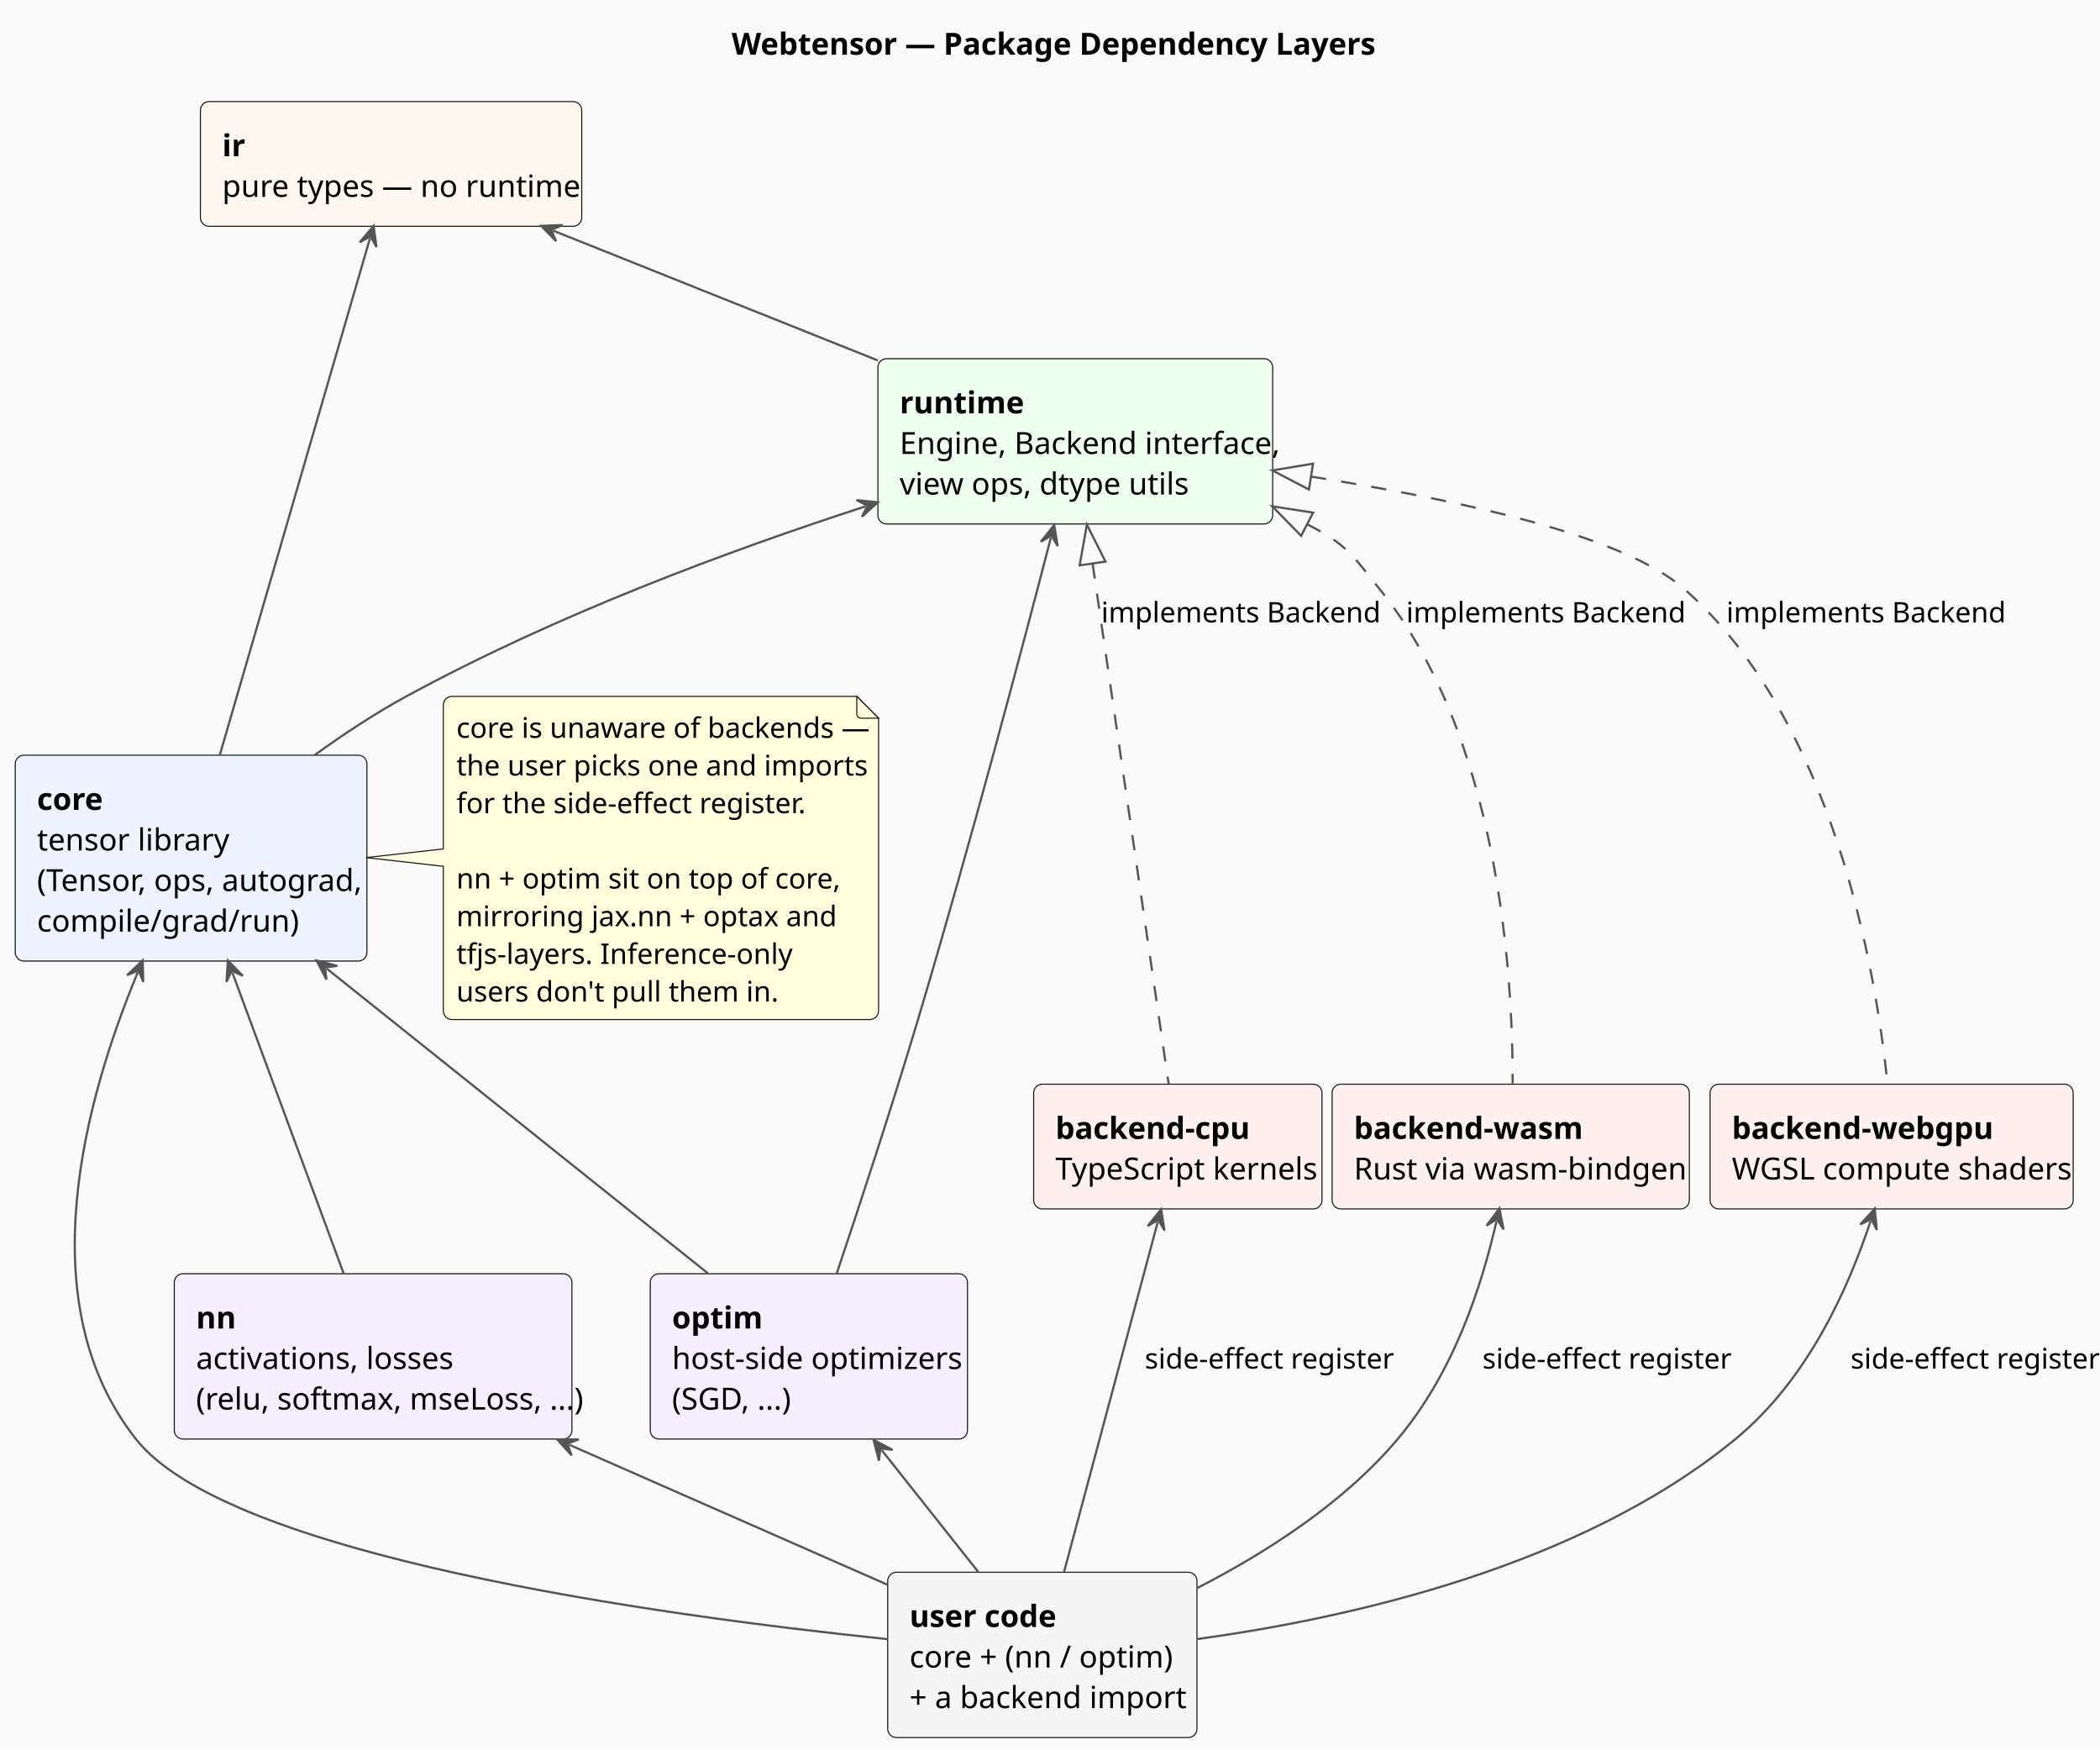
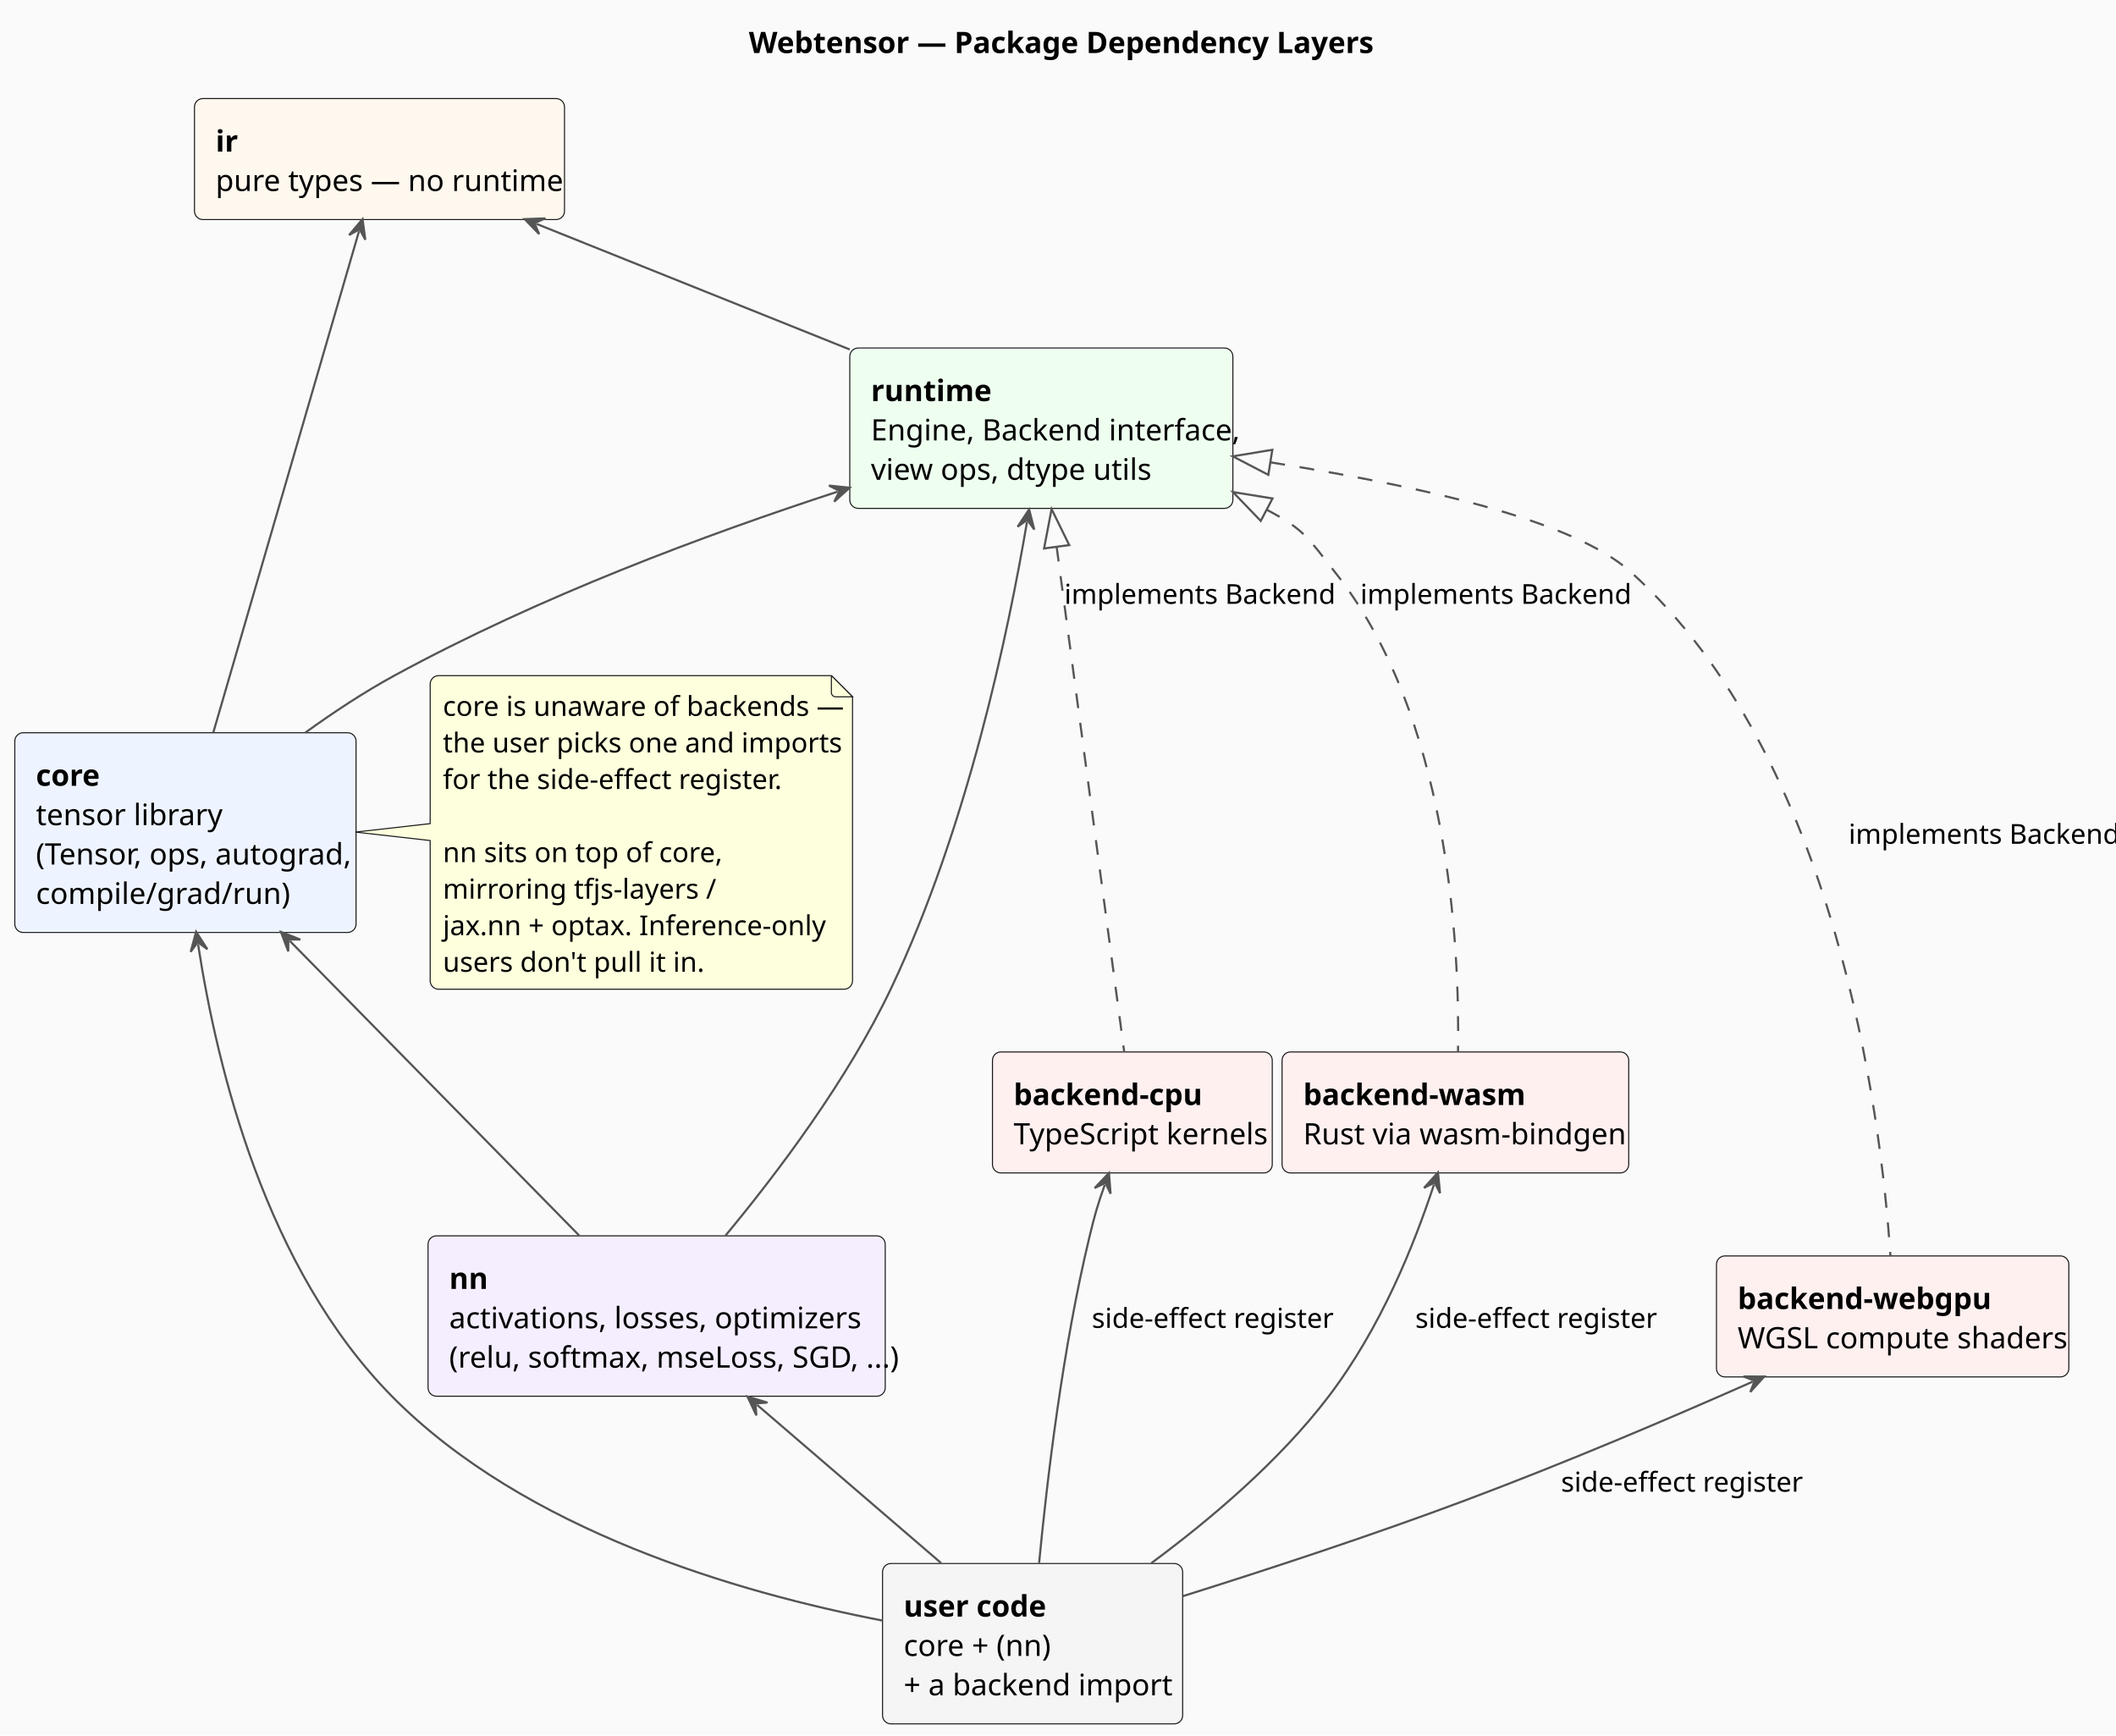
- <svg xmlns="http://www.w3.org/2000/svg" contentStyleType="text/css" data-diagram-type="DESCRIPTION" height="803px" preserveAspectRatio="none" style="width:964px;height:803px;background:#FAFAFA;" version="1.1" viewBox="0 0 964 803" width="964px" zoomAndPan="magnify">
+ <svg xmlns="http://www.w3.org/2000/svg" contentStyleType="text/css" data-diagram-type="DESCRIPTION" height="821px" preserveAspectRatio="none" style="width:1001px;height:821px;background:#FAFAFA;" version="1.1" viewBox="0 0 1001 821" width="1001px" zoomAndPan="magnify">
  <defs />
  <g>
-     <rect fill="#FAFAFA" height="803" style="stroke:none;stroke-width:1;" width="964" x="0" y="0" />
-     <text fill="#000000" font-family="Segoe UI" font-size="14" font-weight="bold" lengthAdjust="spacing" textLength="279.125" x="335.879" y="25.107">Webtensor — Package Dependency Layers</text>
+     <rect fill="#FAFAFA" height="821" style="stroke:none;stroke-width:1;" width="1001" x="0" y="0" />
+     <text fill="#000000" font-family="Segoe UI" font-size="14" font-weight="bold" lengthAdjust="spacing" textLength="279.125" x="354.244" y="25.107">Webtensor — Package Dependency Layers</text>
    <g class="entity" data-entity="ir" data-source-line="9" data-uid="ent0002" id="entity_ir">
      <rect fill="#FFF8EE" height="57.242" rx="4" ry="4" style="stroke:#181818;stroke-width:0.5;" width="175.046" x="92" y="46.621" />
      <text fill="#000000" font-family="Segoe UI" font-size="14" font-weight="bold" lengthAdjust="spacing" textLength="9.55" x="102" y="71.728">ir</text>
      <text fill="#000000" font-family="Segoe UI" font-size="14" lengthAdjust="spacing" textLength="155.046" x="102" y="90.35">pure types — no runtime</text>
    </g>
    <g class="entity" data-entity="runtime" data-source-line="11" data-uid="ent0003" id="entity_runtime">
-       <rect fill="#EEFFF0" height="75.863" rx="4" ry="4" style="stroke:#181818;stroke-width:0.5;" width="181.226" x="403" y="164.621" />
-       <text fill="#000000" font-family="Segoe UI" font-size="14" font-weight="bold" lengthAdjust="spacing" textLength="52.336" x="413" y="189.728">runtime</text>
-       <text fill="#000000" font-family="Segoe UI" font-size="14" lengthAdjust="spacing" textLength="161.226" x="413" y="208.35">Engine, Backend interface,</text>
-       <text fill="#000000" font-family="Segoe UI" font-size="14" lengthAdjust="spacing" textLength="125.152" x="413" y="226.971">view ops, dtype utils</text>
+       <rect fill="#EEFFF0" height="75.863" rx="4" ry="4" style="stroke:#181818;stroke-width:0.5;" width="181.226" x="402" y="164.621" />
+       <text fill="#000000" font-family="Segoe UI" font-size="14" font-weight="bold" lengthAdjust="spacing" textLength="52.336" x="412" y="189.728">runtime</text>
+       <text fill="#000000" font-family="Segoe UI" font-size="14" lengthAdjust="spacing" textLength="161.226" x="412" y="208.35">Engine, Backend interface,</text>
+       <text fill="#000000" font-family="Segoe UI" font-size="14" lengthAdjust="spacing" textLength="125.152" x="412" y="226.971">view ops, dtype utils</text>
    </g>
    <g class="entity" data-entity="core" data-source-line="13" data-uid="ent0004" id="entity_core">
      <rect fill="#EEF4FF" height="94.484" rx="4" ry="4" style="stroke:#181818;stroke-width:0.5;" width="161.435" x="7" y="346.621" />
      <text fill="#000000" font-family="Segoe UI" font-size="14" font-weight="bold" lengthAdjust="spacing" textLength="28.424" x="17" y="371.728">core</text>
      <text fill="#000000" font-family="Segoe UI" font-size="14" lengthAdjust="spacing" textLength="81.478" x="17" y="390.35">tensor library</text>
      <text fill="#000000" font-family="Segoe UI" font-size="14" lengthAdjust="spacing" textLength="141.435" x="17" y="408.971">(Tensor, ops, autograd,</text>
      <text fill="#000000" font-family="Segoe UI" font-size="14" lengthAdjust="spacing" textLength="113.388" x="17" y="427.592">compile/grad/run)</text>
    </g>
    <g class="entity" data-entity="nn" data-source-line="15" data-uid="ent0005" id="entity_nn">
-       <rect fill="#F5EEFF" height="75.863" rx="4" ry="4" style="stroke:#181818;stroke-width:0.5;" width="182.538" x="80" y="584.621" />
-       <text fill="#000000" font-family="Segoe UI" font-size="14" font-weight="bold" lengthAdjust="spacing" textLength="16.939" x="90" y="609.729">nn</text>
-       <text fill="#000000" font-family="Segoe UI" font-size="14" lengthAdjust="spacing" textLength="109.361" x="90" y="628.35">activations, losses</text>
-       <text fill="#000000" font-family="Segoe UI" font-size="14" lengthAdjust="spacing" textLength="162.538" x="90" y="646.971">(relu, softmax, mseLoss, ...)</text>
+       <rect fill="#F5EEFF" height="75.863" rx="4" ry="4" style="stroke:#181818;stroke-width:0.5;" width="216.267" x="202.5" y="584.621" />
+       <text fill="#000000" font-family="Segoe UI" font-size="14" font-weight="bold" lengthAdjust="spacing" textLength="16.939" x="212.5" y="609.729">nn</text>
+       <text fill="#000000" font-family="Segoe UI" font-size="14" lengthAdjust="spacing" textLength="180.708" x="212.5" y="628.35">activations, losses, optimizers</text>
+       <text fill="#000000" font-family="Segoe UI" font-size="14" lengthAdjust="spacing" textLength="196.267" x="212.5" y="646.971">(relu, softmax, mseLoss, SGD, ...)</text>
    </g>
-     <g class="entity" data-entity="optim" data-source-line="16" data-uid="ent0006" id="entity_optim">
-       <rect fill="#F5EEFF" height="75.863" rx="4" ry="4" style="stroke:#181818;stroke-width:0.5;" width="145.617" x="298.5" y="584.621" />
-       <text fill="#000000" font-family="Segoe UI" font-size="14" font-weight="bold" lengthAdjust="spacing" textLength="39.491" x="308.5" y="609.729">optim</text>
-       <text fill="#000000" font-family="Segoe UI" font-size="14" lengthAdjust="spacing" textLength="125.617" x="308.5" y="628.35">host-side optimizers</text>
-       <text fill="#000000" font-family="Segoe UI" font-size="14" lengthAdjust="spacing" textLength="51.283" x="308.5" y="646.971">(SGD, ...)</text>
+     <g class="entity" data-entity="cpu" data-source-line="17" data-uid="ent0006" id="entity_cpu">
+       <rect fill="#FFF0F0" height="57.242" rx="4" ry="4" style="stroke:#181818;stroke-width:0.5;" width="132.356" x="469.5" y="497.621" />
+       <text fill="#000000" font-family="Segoe UI" font-size="14" font-weight="bold" lengthAdjust="spacing" textLength="85.005" x="479.5" y="522.729">backend-cpu</text>
+       <text fill="#000000" font-family="Segoe UI" font-size="14" lengthAdjust="spacing" textLength="112.356" x="479.5" y="541.35">TypeScript kernels</text>
    </g>
-     <g class="entity" data-entity="cpu" data-source-line="18" data-uid="ent0007" id="entity_cpu">
-       <rect fill="#FFF0F0" height="57.242" rx="4" ry="4" style="stroke:#181818;stroke-width:0.5;" width="132.356" x="474.5" y="497.621" />
-       <text fill="#000000" font-family="Segoe UI" font-size="14" font-weight="bold" lengthAdjust="spacing" textLength="85.005" x="484.5" y="522.729">backend-cpu</text>
-       <text fill="#000000" font-family="Segoe UI" font-size="14" lengthAdjust="spacing" textLength="112.356" x="484.5" y="541.35">TypeScript kernels</text>
+     <g class="entity" data-entity="wasm" data-source-line="18" data-uid="ent0007" id="entity_wasm">
+       <rect fill="#FFF0F0" height="57.242" rx="4" ry="4" style="stroke:#181818;stroke-width:0.5;" width="163.985" x="606.5" y="497.621" />
+       <text fill="#000000" font-family="Segoe UI" font-size="14" font-weight="bold" lengthAdjust="spacing" textLength="98.814" x="616.5" y="522.729">backend-wasm</text>
+       <text fill="#000000" font-family="Segoe UI" font-size="14" lengthAdjust="spacing" textLength="143.985" x="616.5" y="541.35">Rust via wasm-bindgen</text>
    </g>
-     <g class="entity" data-entity="wasm" data-source-line="19" data-uid="ent0008" id="entity_wasm">
-       <rect fill="#FFF0F0" height="57.242" rx="4" ry="4" style="stroke:#181818;stroke-width:0.5;" width="163.985" x="611.5" y="497.621" />
-       <text fill="#000000" font-family="Segoe UI" font-size="14" font-weight="bold" lengthAdjust="spacing" textLength="98.814" x="621.5" y="522.729">backend-wasm</text>
-       <text fill="#000000" font-family="Segoe UI" font-size="14" lengthAdjust="spacing" textLength="143.985" x="621.5" y="541.35">Rust via wasm-bindgen</text>
+     <g class="entity" data-entity="webgpu" data-source-line="19" data-uid="ent0008" id="entity_webgpu">
+       <rect fill="#FFF0F0" height="57.242" rx="4" ry="4" style="stroke:#181818;stroke-width:0.5;" width="166.685" x="812" y="594.121" />
+       <text fill="#000000" font-family="Segoe UI" font-size="14" font-weight="bold" lengthAdjust="spacing" textLength="114.372" x="822" y="619.229">backend-webgpu</text>
+       <text fill="#000000" font-family="Segoe UI" font-size="14" lengthAdjust="spacing" textLength="146.685" x="822" y="637.85">WGSL compute shaders</text>
    </g>
-     <g class="entity" data-entity="webgpu" data-source-line="20" data-uid="ent0009" id="entity_webgpu">
-       <rect fill="#FFF0F0" height="57.242" rx="4" ry="4" style="stroke:#181818;stroke-width:0.5;" width="166.685" x="785" y="497.621" />
-       <text fill="#000000" font-family="Segoe UI" font-size="14" font-weight="bold" lengthAdjust="spacing" textLength="114.372" x="795" y="522.729">backend-webgpu</text>
-       <text fill="#000000" font-family="Segoe UI" font-size="14" lengthAdjust="spacing" textLength="146.685" x="795" y="541.35">WGSL compute shaders</text>
+     <g class="entity" data-entity="user" data-source-line="21" data-uid="ent0009" id="entity_user">
+       <rect fill="#F5F5F5" height="75.863" rx="4" ry="4" style="stroke:#181818;stroke-width:0.5;" width="141.967" x="417.5" y="739.621" />
+       <text fill="#000000" font-family="Segoe UI" font-size="14" font-weight="bold" lengthAdjust="spacing" textLength="63.157" x="427.5" y="764.729">user code</text>
+       <text fill="#000000" font-family="Segoe UI" font-size="14" lengthAdjust="spacing" textLength="68.4" x="427.5" y="783.35">core + (nn)</text>
+       <text fill="#000000" font-family="Segoe UI" font-size="14" lengthAdjust="spacing" textLength="121.967" x="427.5" y="801.971">+ a backend import</text>
    </g>
-     <g class="entity" data-entity="user" data-source-line="22" data-uid="ent0010" id="entity_user">
-       <rect fill="#F5F5F5" height="75.863" rx="4" ry="4" style="stroke:#181818;stroke-width:0.5;" width="141.967" x="407.5" y="721.621" />
-       <text fill="#000000" font-family="Segoe UI" font-size="14" font-weight="bold" lengthAdjust="spacing" textLength="63.157" x="417.5" y="746.729">user code</text>
-       <text fill="#000000" font-family="Segoe UI" font-size="14" lengthAdjust="spacing" textLength="118.152" x="417.5" y="765.35">core + (nn / optim)</text>
-       <text fill="#000000" font-family="Segoe UI" font-size="14" lengthAdjust="spacing" textLength="121.967" x="417.5" y="783.971">+ a backend import</text>
-     </g>
-     <g class="entity" data-entity="GMN26" data-source-line="43" data-uid="ent0027" id="entity_GMN26">
+     <g class="entity" data-entity="GMN23" data-source-line="40" data-uid="ent0024" id="entity_GMN23">
      <path d="M203.5,323.621 L203.5,389.621 L168.08,393.621 L203.5,397.621 L203.5,463.949 A4,4 0 0 0 207.5,467.949 L399.301,467.949 A4,4 0 0 0 403.301,463.949 L403.301,329.621 L393.301,319.621 L207.5,319.621 A4,4 0 0 0 203.5,323.621" fill="#FEFFDD" style="stroke:#181818;stroke-width:0.5;" />
      <path d="M393.301,319.621 L393.301,327.621 A2,2 0 0 0 395.301,329.621 L403.301,329.621 L393.301,319.621" fill="#FEFFDD" style="stroke:#181818;stroke-width:0.5;" />
      <text fill="#000000" font-family="Segoe UI" font-size="13" lengthAdjust="spacing" textLength="178.801" x="209.5" y="338.649">core is unaware of backends —</text>
      <text fill="#000000" font-family="Segoe UI" font-size="13" lengthAdjust="spacing" textLength="176.776" x="209.5" y="355.94">the user picks one and imports</text>
      <text fill="#000000" font-family="Segoe UI" font-size="13" lengthAdjust="spacing" textLength="152.09" x="209.5" y="373.231">for the side-effect register.</text>
      <text fill="#000000" font-family="Segoe UI" font-size="13" lengthAdjust="spacing" textLength="3.561" x="209.5" y="390.522"> </text>
-       <text fill="#000000" font-family="Segoe UI" font-size="13" lengthAdjust="spacing" textLength="169.698" x="209.5" y="407.813">nn + optim sit on top of core,</text>
-       <text fill="#000000" font-family="Segoe UI" font-size="13" lengthAdjust="spacing" textLength="163.954" x="209.5" y="425.104">mirroring jax.nn + optax and</text>
-       <text fill="#000000" font-family="Segoe UI" font-size="13" lengthAdjust="spacing" textLength="144.377" x="209.5" y="442.396">tfjs-layers. Inference-only</text>
-       <text fill="#000000" font-family="Segoe UI" font-size="13" lengthAdjust="spacing" textLength="138.353" x="209.5" y="459.687">users don't pull them in.</text>
+       <text fill="#000000" font-family="Segoe UI" font-size="13" lengthAdjust="spacing" textLength="125.189" x="209.5" y="407.813">nn sits on top of core,</text>
+       <text fill="#000000" font-family="Segoe UI" font-size="13" lengthAdjust="spacing" textLength="121.094" x="209.5" y="425.104">mirroring tfjs-layers /</text>
+       <text fill="#000000" font-family="Segoe UI" font-size="13" lengthAdjust="spacing" textLength="170.676" x="209.5" y="442.396">jax.nn + optax. Inference-only</text>
+       <text fill="#000000" font-family="Segoe UI" font-size="13" lengthAdjust="spacing" textLength="116.149" x="209.5" y="459.687">users don't pull it in.</text>
    </g>
-     <g class="link" data-entity-1="ir" data-entity-2="runtime" data-source-line="24" data-uid="lnk11" id="link_ir_runtime">
-       <path d="M253.981,105.888 C299.381,124.038 353.75,145.761 402.98,165.441" fill="none" id="ir-backto-runtime" style="stroke:#555555;stroke-width:1;" />
-       <polygon fill="#555555" points="248.41,103.661,255.282,110.716,253.053,105.517,258.252,103.288,248.41,103.661" style="stroke:#555555;stroke-width:1;" />
+     <g class="link" data-entity-1="ir" data-entity-2="runtime" data-source-line="23" data-uid="lnk10" id="link_ir_runtime">
+       <path d="M253.759,105.894 C298.929,124.004 352.96,145.671 401.98,165.321" fill="none" id="ir-backto-runtime" style="stroke:#555555;stroke-width:1;" />
+       <polygon fill="#555555" points="248.19,103.661,255.055,110.723,252.831,105.522,258.032,103.298,248.19,103.661" style="stroke:#555555;stroke-width:1;" />
    </g>
-     <g class="link" data-entity-1="ir" data-entity-2="core" data-source-line="25" data-uid="lnk12" id="link_ir_core">
+     <g class="link" data-entity-1="ir" data-entity-2="core" data-source-line="24" data-uid="lnk11" id="link_ir_core">
      <path d="M169.825,109.412 C154.015,163.782 120.33,279.671 100.91,346.491" fill="none" id="ir-backto-core" style="stroke:#555555;stroke-width:1;" />
      <polygon fill="#555555" points="171.5,103.651,165.146,111.176,170.104,108.452,172.828,113.41,171.5,103.651" style="stroke:#555555;stroke-width:1;" />
    </g>
-     <g class="link" data-entity-1="runtime" data-entity-2="core" data-source-line="26" data-uid="lnk13" id="link_runtime_core">
-       <path d="M397.284,232.406 C334.584,252.786 255.94,281.841 186.5,319.621 C172.24,327.381 157.73,336.961 144.36,346.611" fill="none" id="runtime-backto-core" style="stroke:#555555;stroke-width:1;" />
-       <polygon fill="#555555" points="402.99,230.551,393.194,229.529,398.235,232.097,395.667,237.137,402.99,230.551" style="stroke:#555555;stroke-width:1;" />
+     <g class="link" data-entity-1="runtime" data-entity-2="core" data-source-line="25" data-uid="lnk12" id="link_runtime_core">
+       <path d="M396.247,232.574 C333.797,252.974 255.6,281.971 186.5,319.621 C172.25,327.381 157.73,336.971 144.37,346.621" fill="none" id="runtime-backto-core" style="stroke:#555555;stroke-width:1;" />
+       <polygon fill="#555555" points="401.95,230.711,392.153,229.703,397.197,232.264,394.637,237.308,401.95,230.711" style="stroke:#555555;stroke-width:1;" />
    </g>
-     <g class="link" data-entity-1="runtime" data-entity-2="cpu" data-source-line="27" data-uid="lnk14" id="link_runtime_cpu">
-       <path d="M501.543,258.622 C511.082,323.912 528.04,439.871 536.48,497.591" fill="none" id="runtime-backto-cpu" style="stroke:#555555;stroke-width:1;stroke-dasharray:7.0,7.0;" />
-       <polygon fill="none" points="498.94,240.811,495.606,259.49,507.479,257.755,498.94,240.811" style="stroke:#555555;stroke-width:1;" />
-       <text fill="#000000" font-family="Segoe UI" font-size="13" lengthAdjust="spacing" textLength="119.114" x="505.5" y="285.649">implements Backend</text>
+     <g class="link" data-entity-1="runtime" data-entity-2="cpu" data-source-line="26" data-uid="lnk13" id="link_runtime_cpu">
+       <path d="M499.858,258.652 C508.598,323.942 524.1,439.871 531.82,497.591" fill="none" id="runtime-backto-cpu" style="stroke:#555555;stroke-width:1;stroke-dasharray:7.0,7.0;" />
+       <polygon fill="none" points="497.47,240.811,493.911,259.448,505.805,257.856,497.47,240.811" style="stroke:#555555;stroke-width:1;" />
+       <text fill="#000000" font-family="Segoe UI" font-size="13" lengthAdjust="spacing" textLength="119.114" x="503.5" y="285.649">implements Backend</text>
    </g>
-     <g class="link" data-entity-1="runtime" data-entity-2="wasm" data-source-line="28" data-uid="lnk15" id="link_runtime_wasm">
-       <path d="M600.034,240.62 C618.644,250.2 620.49,254.461 633.5,270.621 C687.88,338.151 694.52,446.581 694.38,497.291" fill="none" id="runtime-backto-wasm" style="stroke:#555555;stroke-width:1;stroke-dasharray:7.0,7.0;" />
-       <polygon fill="none" points="584.03,232.381,597.288,245.954,602.78,235.285,584.03,232.381" style="stroke:#555555;stroke-width:1;" />
-       <text fill="#000000" font-family="Segoe UI" font-size="13" lengthAdjust="spacing" textLength="119.114" x="645.5" y="285.649">implements Backend</text>
+     <g class="link" data-entity-1="runtime" data-entity-2="wasm" data-source-line="27" data-uid="lnk14" id="link_runtime_wasm">
+       <path d="M599.196,241.111 C617.396,250.641 618.84,254.671 631.5,270.621 C685.27,338.351 690.54,446.681 689.74,497.331" fill="none" id="runtime-backto-wasm" style="stroke:#555555;stroke-width:1;stroke-dasharray:7.0,7.0;" />
+       <polygon fill="none" points="583.25,232.761,596.413,246.426,601.979,235.796,583.25,232.761" style="stroke:#555555;stroke-width:1;" />
+       <text fill="#000000" font-family="Segoe UI" font-size="13" lengthAdjust="spacing" textLength="119.114" x="643.5" y="285.649">implements Backend</text>
    </g>
-     <g class="link" data-entity-1="runtime" data-entity-2="webgpu" data-source-line="29" data-uid="lnk16" id="link_runtime_webgpu">
-       <path d="M601.806,218.743 C672.496,230.003 745.51,245.871 773.5,270.621 C841.68,330.931 861.05,444.951 866.46,497.421" fill="none" id="runtime-backto-webgpu" style="stroke:#555555;stroke-width:1;stroke-dasharray:7.0,7.0;" />
-       <polygon fill="none" points="584.03,215.911,600.862,224.668,602.75,212.817,584.03,215.911" style="stroke:#555555;stroke-width:1;" />
-       <text fill="#000000" font-family="Segoe UI" font-size="13" lengthAdjust="spacing" textLength="119.114" x="792.5" y="285.649">implements Backend</text>
+     <g class="link" data-entity-1="runtime" data-entity-2="webgpu" data-source-line="28" data-uid="lnk15" id="link_runtime_webgpu">
+       <path d="M600.946,218.701 C671.416,229.921 743.88,245.731 771.5,270.621 C868.96,358.451 889.83,527.691 894.29,594.011" fill="none" id="runtime-backto-webgpu" style="stroke:#555555;stroke-width:1;stroke-dasharray:7.0,7.0;" />
+       <polygon fill="none" points="583.17,215.871,600.003,224.627,601.889,212.776,583.17,215.871" style="stroke:#555555;stroke-width:1;" />
+       <text fill="#000000" font-family="Segoe UI" font-size="13" lengthAdjust="spacing" textLength="119.114" x="874.5" y="399.149">implements Backend</text>
    </g>
-     <g class="link" data-entity-1="core" data-entity-2="nn" data-source-line="31" data-uid="lnk17" id="link_core_nn">
-       <path d="M106.683,446.458 C122.373,488.848 143.22,545.211 157.75,584.471" fill="none" id="core-backto-nn" style="stroke:#555555;stroke-width:1;" />
-       <polygon fill="#555555" points="104.6,440.831,103.973,450.66,106.336,445.52,111.475,447.883,104.6,440.831" style="stroke:#555555;stroke-width:1;" />
+     <g class="link" data-entity-1="core" data-entity-2="nn" data-source-line="30" data-uid="lnk16" id="link_core_nn">
+       <path d="M137.105,445.111 C178.745,487.501 235.43,545.211 274,584.471" fill="none" id="core-backto-nn" style="stroke:#555555;stroke-width:1;" />
+       <polygon fill="#555555" points="132.9,440.831,136.353,450.055,136.404,444.398,142.06,444.449,132.9,440.831" style="stroke:#555555;stroke-width:1;" />
    </g>
-     <g class="link" data-entity-1="core" data-entity-2="optim" data-source-line="32" data-uid="lnk18" id="link_core_optim">
-       <path d="M149.997,444.577 C203.037,486.967 275.9,545.211 325.02,584.471" fill="none" id="core-backto-optim" style="stroke:#555555;stroke-width:1;" />
-       <polygon fill="#555555" points="145.31,440.831,149.843,449.575,149.216,443.953,154.838,443.325,145.31,440.831" style="stroke:#555555;stroke-width:1;" />
+     <g class="link" data-entity-1="runtime" data-entity-2="nn" data-source-line="31" data-uid="lnk17" id="link_runtime_nn">
+       <path d="M485.836,246.876 C476.916,299.406 457.76,391.321 421.5,467.621 C400.92,510.931 367.88,554.761 343.18,584.521" fill="none" id="runtime-backto-nn" style="stroke:#555555;stroke-width:1;" />
+       <polygon fill="#555555" points="486.84,240.961,481.39,249.164,486.003,245.891,489.277,250.504,486.84,240.961" style="stroke:#555555;stroke-width:1;" />
    </g>
-     <g class="link" data-entity-1="runtime" data-entity-2="optim" data-source-line="33" data-uid="lnk19" id="link_runtime_optim">
-       <path d="M482.414,246.749 C469.114,298.039 445.48,387.271 421.5,467.621 C409.52,507.751 394.55,553.341 384.12,584.431" fill="none" id="runtime-backto-optim" style="stroke:#555555;stroke-width:1;" />
-       <polygon fill="#555555" points="483.92,240.941,477.789,248.649,482.665,245.781,485.533,250.657,483.92,240.941" style="stroke:#555555;stroke-width:1;" />
+     <g class="link" data-entity-1="core" data-entity-2="user" data-source-line="33" data-uid="lnk18" id="link_core_user">
+       <path d="M93.696,446.691 C102.736,505.211 125.5,599.861 185.5,660.621 C248.23,724.151 349.43,753.481 417.42,766.601" fill="none" id="core-backto-user" style="stroke:#555555;stroke-width:1;" />
+       <polygon fill="#555555" points="92.78,440.761,90.201,450.266,93.543,445.702,98.107,449.045,92.78,440.761" style="stroke:#555555;stroke-width:1;" />
    </g>
-     <g class="link" data-entity-1="core" data-entity-2="user" data-source-line="35" data-uid="lnk20" id="link_core_user">
-       <path d="M63.213,446.324 C39.233,504.184 12.76,597.801 62.5,660.621 C104.76,713.991 300.18,741.201 407.47,752.331" fill="none" id="core-backto-user" style="stroke:#555555;stroke-width:1;" />
-       <polygon fill="#555555" points="65.51,440.781,58.369,447.564,63.596,445.4,65.759,450.627,65.51,440.781" style="stroke:#555555;stroke-width:1;" />
+     <g class="link" data-entity-1="nn" data-entity-2="user" data-source-line="34" data-uid="lnk19" id="link_nn_user">
+       <path d="M358.14,664.572 C385.92,688.452 417.37,715.481 445.19,739.391" fill="none" id="nn-backto-user" style="stroke:#555555;stroke-width:1;" />
+       <polygon fill="#555555" points="353.59,660.661,357.808,669.561,357.382,663.92,363.022,663.495,353.59,660.661" style="stroke:#555555;stroke-width:1;" />
    </g>
-     <g class="link" data-entity-1="nn" data-entity-2="user" data-source-line="36" data-uid="lnk21" id="link_nn_user">
-       <path d="M261.292,663.106 C308.862,684.027 362.16,707.461 407.38,727.351" fill="none" id="nn-backto-user" style="stroke:#555555;stroke-width:1;" />
-       <polygon fill="#555555" points="255.8,660.691,262.428,667.976,260.377,662.704,265.649,660.653,255.8,660.691" style="stroke:#555555;stroke-width:1;" />
+     <g class="link" data-entity-1="cpu" data-entity-2="user" data-source-line="35" data-uid="lnk20" id="link_cpu_user">
+       <path d="M522.605,560.523 C519.275,569.863 517.88,574.761 515.5,584.621 C502.68,637.621 495.28,700.431 491.56,739.411" fill="none" id="cpu-backto-user" style="stroke:#555555;stroke-width:1;" />
+       <polygon fill="#555555" points="524.62,554.871,517.83,562.005,522.941,559.581,525.365,564.692,524.62,554.871" style="stroke:#555555;stroke-width:1;" />
+       <text fill="#000000" font-family="Segoe UI" font-size="13" lengthAdjust="spacing" textLength="107.383" x="516.5" y="628.149">side-effect register</text>
    </g>
-     <g class="link" data-entity-1="optim" data-entity-2="user" data-source-line="37" data-uid="lnk22" id="link_optim_user">
-       <path d="M404.748,665.572 C419.718,684.452 434.12,702.631 449.07,721.491" fill="none" id="optim-backto-user" style="stroke:#555555;stroke-width:1;" />
-       <polygon fill="#555555" points="401.02,660.871,403.477,670.409,404.127,664.789,409.746,665.438,401.02,660.871" style="stroke:#555555;stroke-width:1;" />
+     <g class="link" data-entity-1="wasm" data-entity-2="user" data-source-line="36" data-uid="lnk21" id="link_wasm_user">
+       <path d="M678.375,560.347 C668.955,588.807 653.43,627.871 628.5,660.621 C605.27,691.141 572.56,718.821 544.59,739.481" fill="none" id="wasm-backto-user" style="stroke:#555555;stroke-width:1;" />
+       <polygon fill="#555555" points="680.26,554.651,673.635,561.938,678.689,559.398,681.229,564.452,680.26,554.651" style="stroke:#555555;stroke-width:1;" />
+       <text fill="#000000" font-family="Segoe UI" font-size="13" lengthAdjust="spacing" textLength="107.383" x="669.5" y="628.149">side-effect register</text>
    </g>
-     <g class="link" data-entity-1="cpu" data-entity-2="user" data-source-line="38" data-uid="lnk23" id="link_cpu_user">
-       <path d="M531.468,560.837 C520.328,602.447 500.9,674.991 488.46,721.421" fill="none" id="cpu-backto-user" style="stroke:#555555;stroke-width:1;" />
-       <polygon fill="#555555" points="533.02,555.041,526.828,562.701,531.727,559.871,534.556,564.769,533.02,555.041" style="stroke:#555555;stroke-width:1;" />
-       <text fill="#000000" font-family="Segoe UI" font-size="13" lengthAdjust="spacing" textLength="107.383" x="525.5" y="628.149">side-effect register</text>
-     </g>
-     <g class="link" data-entity-1="wasm" data-entity-2="user" data-source-line="39" data-uid="lnk24" id="link_wasm_user">
-       <path d="M686.97,560.48 C680.31,589.55 667.71,629.531 641.5,660.621 C616.92,689.781 581.34,712.571 549.69,728.811" fill="none" id="wasm-backto-user" style="stroke:#555555;stroke-width:1;" />
-       <polygon fill="#555555" points="688.31,554.631,682.401,562.51,687.193,559.505,690.199,564.297,688.31,554.631" style="stroke:#555555;stroke-width:1;" />
-       <text fill="#000000" font-family="Segoe UI" font-size="13" lengthAdjust="spacing" textLength="107.383" x="680.5" y="628.149">side-effect register</text>
-     </g>
-     <g class="link" data-entity-1="webgpu" data-entity-2="user" data-source-line="40" data-uid="lnk25" id="link_webgpu_user">
-       <path d="M858.697,560.424 C848.637,590.674 830.28,632.881 796.5,660.621 C725.29,719.101 619.37,742.751 549.64,752.271" fill="none" id="webgpu-backto-user" style="stroke:#555555;stroke-width:1;" />
-       <polygon fill="#555555" points="860.59,554.731,853.954,562.009,859.012,559.476,861.545,564.534,860.59,554.731" style="stroke:#555555;stroke-width:1;" />
-       <text fill="#000000" font-family="Segoe UI" font-size="13" lengthAdjust="spacing" textLength="107.383" x="849.5" y="628.149">side-effect register</text>
+     <g class="link" data-entity-1="webgpu" data-entity-2="user" data-source-line="37" data-uid="lnk22" id="link_webgpu_user">
+       <path d="M829.133,653.599 C789.333,671.209 741.49,691.601 693.5,709.621 C649.51,726.141 599.38,742.561 559.71,755.021" fill="none" id="webgpu-backto-user" style="stroke:#555555;stroke-width:1;" />
+       <polygon fill="#555555" points="834.62,651.171,824.771,651.155,830.048,653.194,828.008,658.471,834.62,651.171" style="stroke:#555555;stroke-width:1;" />
+       <text fill="#000000" font-family="Segoe UI" font-size="13" lengthAdjust="spacing" textLength="107.383" x="738.5" y="705.649">side-effect register</text>
    </g>
  </g>
</svg>
